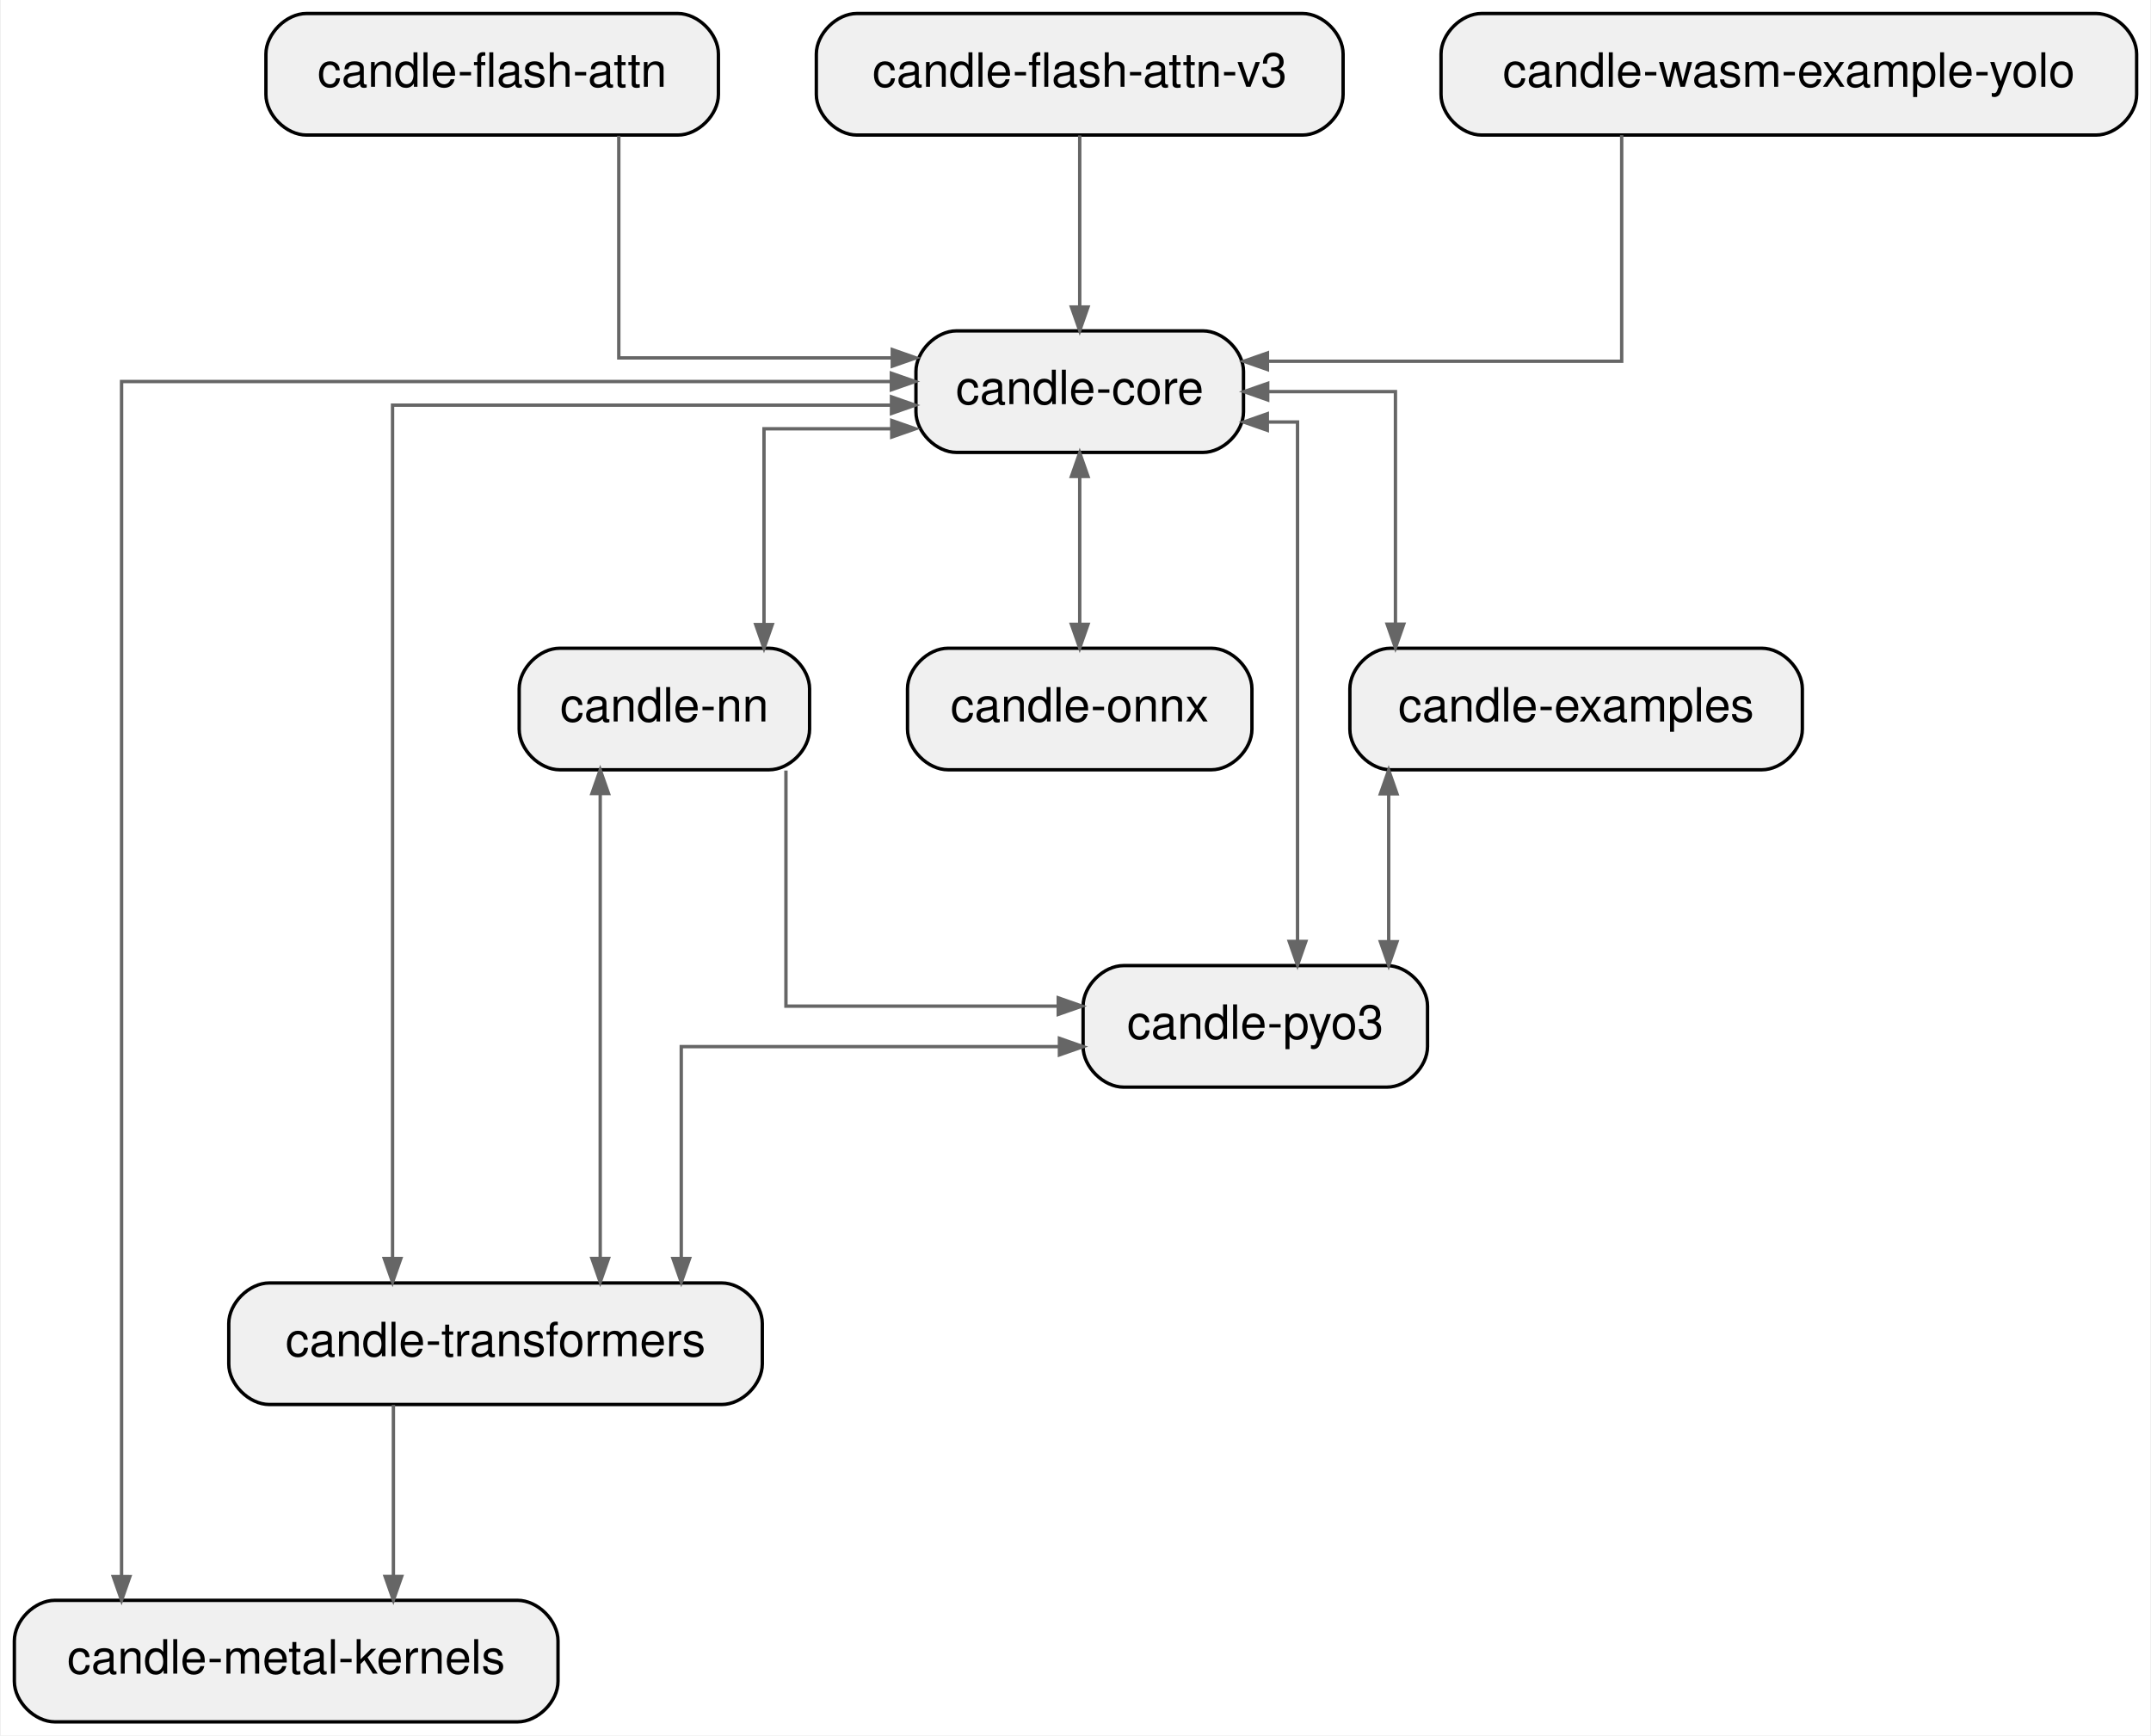
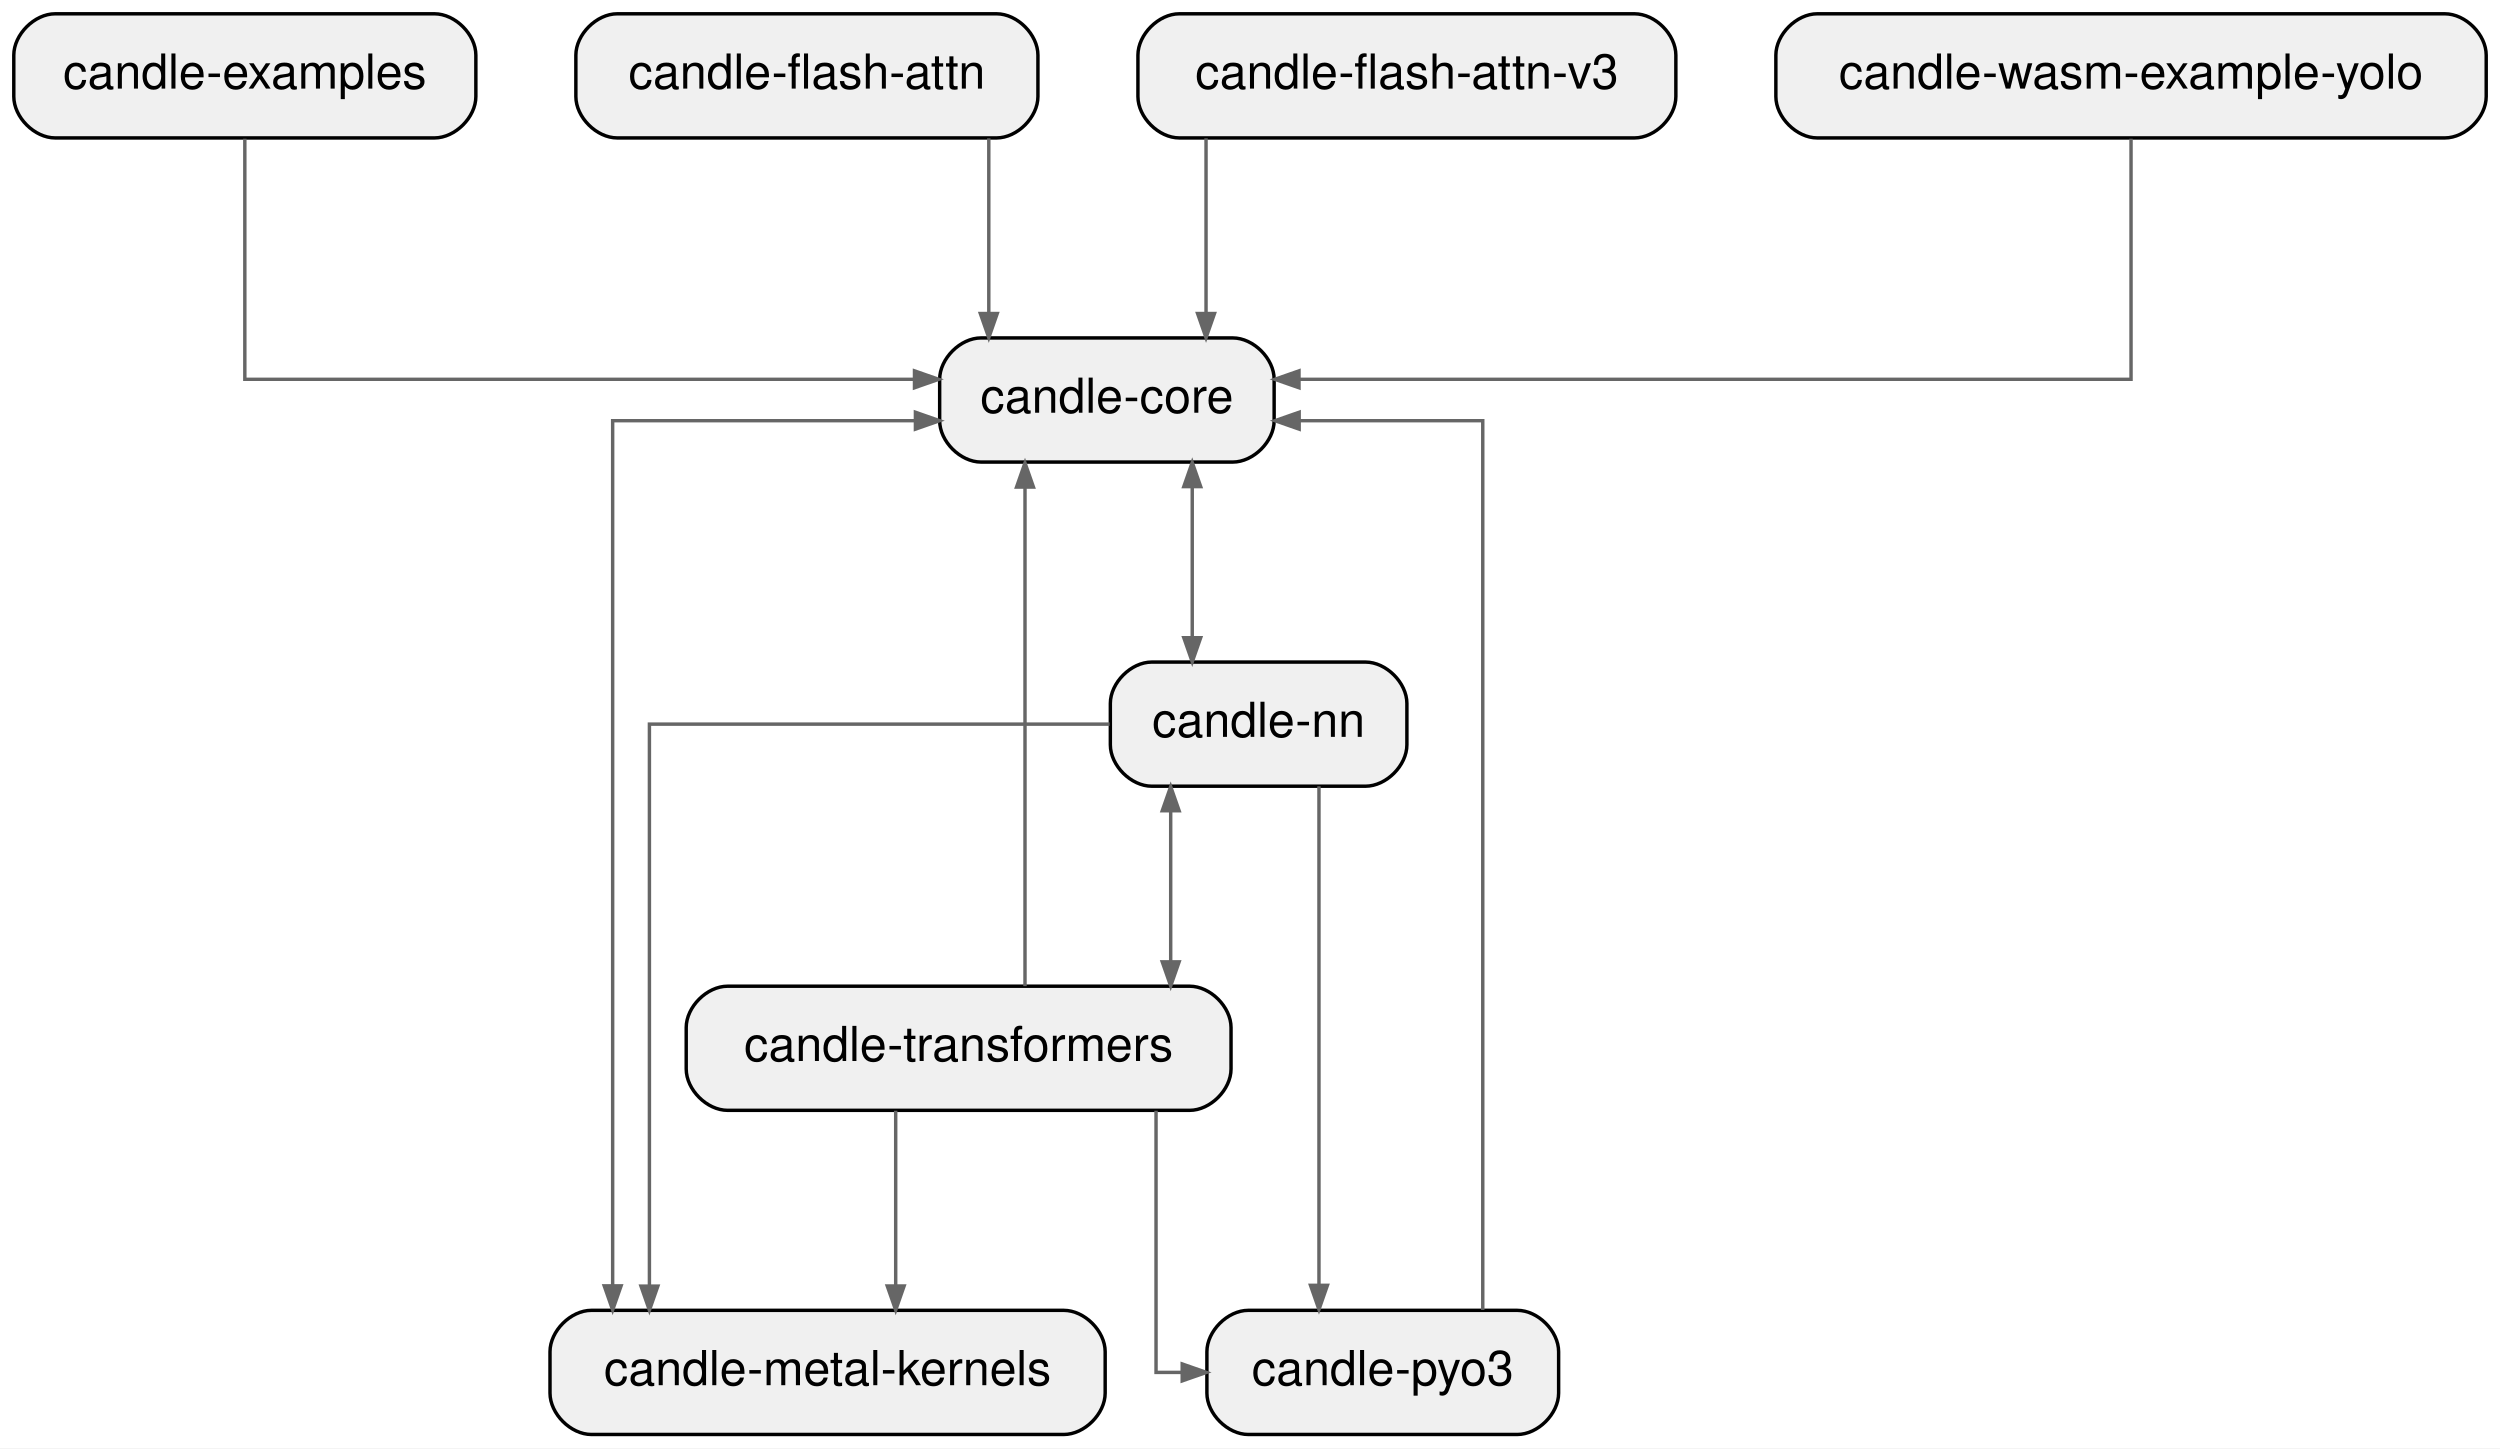
- <svg xmlns="http://www.w3.org/2000/svg" width="637pt" height="514pt" viewBox="0.00 0.00 636.50 514.00">
-   <g id="graph0" class="graph" transform="scale(1 1) rotate(0) translate(4 510)">
-     <polygon fill="white" stroke="transparent" points="-4,4 -4,-510 632.5,-510 632.5,4 -4,4" />
+ <svg xmlns="http://www.w3.org/2000/svg" width="725pt" height="420pt" viewBox="0.00 0.00 725.00 420.00">
+   <g id="graph0" class="graph" transform="scale(1 1) rotate(0) translate(4 416)">
+     <polygon fill="white" stroke="transparent" points="-4,4 -4,-416 721,-416 721,4 -4,4" />
    <g id="node1" class="node">
-       <path fill="#f0f0f0" stroke="black" d="M352,-412C352,-412 279,-412 279,-412 273,-412 267,-406 267,-400 267,-400 267,-388 267,-388 267,-382 273,-376 279,-376 279,-376 352,-376 352,-376 358,-376 364,-382 364,-388 364,-388 364,-400 364,-400 364,-406 358,-412 352,-412" />
-       <text text-anchor="middle" x="315.5" y="-390.3" font-family="Helvetica,sans-Serif" font-size="14.00">candle-core</text>
+       <path fill="#f0f0f0" stroke="black" d="M353.5,-318C353.5,-318 280.5,-318 280.5,-318 274.5,-318 268.5,-312 268.5,-306 268.5,-306 268.5,-294 268.5,-294 268.5,-288 274.5,-282 280.5,-282 280.5,-282 353.5,-282 353.5,-282 359.5,-282 365.5,-288 365.5,-294 365.5,-294 365.5,-306 365.5,-306 365.5,-312 359.5,-318 353.5,-318" />
+       <text text-anchor="middle" x="317" y="-296.3" font-family="Helvetica,sans-Serif" font-size="14.00">candle-core</text>
+     </g>
+     <g id="node5" class="node">
+       <path fill="#f0f0f0" stroke="black" d="M304.5,-36C304.5,-36 167.5,-36 167.5,-36 161.5,-36 155.5,-30 155.5,-24 155.5,-24 155.5,-12 155.5,-12 155.5,-6 161.5,0 167.5,0 167.5,0 304.5,0 304.5,0 310.5,0 316.5,-6 316.5,-12 316.5,-12 316.5,-24 316.5,-24 316.5,-30 310.5,-36 304.5,-36" />
+       <text text-anchor="middle" x="236" y="-14.3" font-family="Helvetica,sans-Serif" font-size="14.00">candle-metal-kernels</text>
+     </g>
+     <g id="edge1" class="edge">
+       <path fill="none" stroke="#666666" d="M261.47,-294C261.47,-294 173.67,-294 173.67,-294 173.67,-294 173.67,-43.11 173.67,-43.11" />
+       <polygon fill="#666666" stroke="#666666" points="261.47,-296.45 268.47,-294 261.47,-291.55 261.47,-296.45" />
+       <polygon fill="#666666" stroke="#666666" points="176.12,-43.11 173.67,-36.11 171.22,-43.11 176.12,-43.11" />
+     </g>
+     <g id="node6" class="node">
+       <path fill="#f0f0f0" stroke="black" d="M392,-224C392,-224 330,-224 330,-224 324,-224 318,-218 318,-212 318,-212 318,-200 318,-200 318,-194 324,-188 330,-188 330,-188 392,-188 392,-188 398,-188 404,-194 404,-200 404,-200 404,-212 404,-212 404,-218 398,-224 392,-224" />
+       <text text-anchor="middle" x="361" y="-202.3" font-family="Helvetica,sans-Serif" font-size="14.00">candle-nn</text>
+     </g>
+     <g id="edge2" class="edge">
+       <path fill="none" stroke="#666666" d="M341.75,-274.88C341.75,-274.88 341.75,-231.07 341.75,-231.07" />
+       <polygon fill="#666666" stroke="#666666" points="344.2,-231.07 341.75,-224.07 339.3,-231.07 344.2,-231.07" />
+       <polygon fill="#666666" stroke="#666666" points="339.3,-274.88 341.75,-281.88 344.2,-274.88 339.3,-274.88" />
    </g>
    <g id="node2" class="node">
-       <path fill="#f0f0f0" stroke="black" d="M517.5,-318C517.5,-318 407.5,-318 407.5,-318 401.5,-318 395.5,-312 395.5,-306 395.5,-306 395.5,-294 395.5,-294 395.5,-288 401.5,-282 407.5,-282 407.5,-282 517.5,-282 517.5,-282 523.5,-282 529.5,-288 529.5,-294 529.5,-294 529.5,-306 529.5,-306 529.5,-312 523.5,-318 517.5,-318" />
-       <text text-anchor="middle" x="462.5" y="-296.3" font-family="Helvetica,sans-Serif" font-size="14.00">candle-examples</text>
-     </g>
-     <g id="edge1" class="edge">
-       <path fill="none" stroke="#666666" d="M371.17,-394C371.17,-394 409,-394 409,-394 409,-394 409,-325.12 409,-325.12" />
-       <polygon fill="#666666" stroke="#666666" points="371.17,-391.55 364.17,-394 371.17,-396.45 371.17,-391.55" />
-       <polygon fill="#666666" stroke="#666666" points="411.45,-325.12 409,-318.12 406.55,-325.12 411.45,-325.12" />
-     </g>
-     <g id="node5" class="node">
-       <path fill="#f0f0f0" stroke="black" d="M149,-36C149,-36 12,-36 12,-36 6,-36 0,-30 0,-24 0,-24 0,-12 0,-12 0,-6 6,0 12,0 12,0 149,0 149,0 155,0 161,-6 161,-12 161,-12 161,-24 161,-24 161,-30 155,-36 149,-36" />
-       <text text-anchor="middle" x="80.5" y="-14.3" font-family="Helvetica,sans-Serif" font-size="14.00">candle-metal-kernels</text>
-     </g>
-     <g id="edge2" class="edge">
-       <path fill="none" stroke="#666666" d="M259.72,-397C259.72,-397 31.75,-397 31.75,-397 31.75,-397 31.75,-43.02 31.75,-43.02" />
-       <polygon fill="#666666" stroke="#666666" points="259.72,-399.45 266.72,-397 259.72,-394.55 259.72,-399.45" />
-       <polygon fill="#666666" stroke="#666666" points="34.2,-43.02 31.75,-36.02 29.3,-43.03 34.2,-43.02" />
-     </g>
-     <g id="node6" class="node">
-       <path fill="#f0f0f0" stroke="black" d="M223.5,-318C223.5,-318 161.5,-318 161.5,-318 155.5,-318 149.5,-312 149.5,-306 149.5,-306 149.5,-294 149.5,-294 149.5,-288 155.5,-282 161.5,-282 161.5,-282 223.5,-282 223.5,-282 229.5,-282 235.5,-288 235.5,-294 235.5,-294 235.5,-306 235.5,-306 235.5,-312 229.5,-318 223.5,-318" />
-       <text text-anchor="middle" x="192.5" y="-296.3" font-family="Helvetica,sans-Serif" font-size="14.00">candle-nn</text>
+       <path fill="#f0f0f0" stroke="black" d="M122,-412C122,-412 12,-412 12,-412 6,-412 0,-406 0,-400 0,-400 0,-388 0,-388 0,-382 6,-376 12,-376 12,-376 122,-376 122,-376 128,-376 134,-382 134,-388 134,-388 134,-400 134,-400 134,-406 128,-412 122,-412" />
+       <text text-anchor="middle" x="67" y="-390.3" font-family="Helvetica,sans-Serif" font-size="14.00">candle-examples</text>
    </g>
    <g id="edge3" class="edge">
-       <path fill="none" stroke="#666666" d="M259.83,-383C259.83,-383 222,-383 222,-383 222,-383 222,-325.01 222,-325.01" />
-       <polygon fill="#666666" stroke="#666666" points="259.83,-385.45 266.83,-383 259.83,-380.55 259.83,-385.45" />
-       <polygon fill="#666666" stroke="#666666" points="224.45,-325.01 222,-318.01 219.55,-325.01 224.45,-325.01" />
+       <path fill="none" stroke="#666666" d="M67,-375.77C67,-349.99 67,-306 67,-306 67,-306 261.2,-306 261.2,-306" />
+       <polygon fill="#666666" stroke="#666666" points="261.2,-308.45 268.2,-306 261.2,-303.55 261.2,-308.45" />
+     </g>
+     <g id="node3" class="node">
+       <path fill="#f0f0f0" stroke="black" d="M285,-412C285,-412 175,-412 175,-412 169,-412 163,-406 163,-400 163,-400 163,-388 163,-388 163,-382 169,-376 175,-376 175,-376 285,-376 285,-376 291,-376 297,-382 297,-388 297,-388 297,-400 297,-400 297,-406 291,-412 285,-412" />
+       <text text-anchor="middle" x="230" y="-390.3" font-family="Helvetica,sans-Serif" font-size="14.00">candle-flash-attn</text>
+     </g>
+     <g id="edge4" class="edge">
+       <path fill="none" stroke="#666666" d="M282.75,-375.88C282.75,-375.88 282.75,-325.07 282.75,-325.07" />
+       <polygon fill="#666666" stroke="#666666" points="285.2,-325.07 282.75,-318.07 280.3,-325.07 285.2,-325.07" />
+     </g>
+     <g id="node4" class="node">
+       <path fill="#f0f0f0" stroke="black" d="M470,-412C470,-412 338,-412 338,-412 332,-412 326,-406 326,-400 326,-400 326,-388 326,-388 326,-382 332,-376 338,-376 338,-376 470,-376 470,-376 476,-376 482,-382 482,-388 482,-388 482,-400 482,-400 482,-406 476,-412 470,-412" />
+       <text text-anchor="middle" x="404" y="-390.3" font-family="Helvetica,sans-Serif" font-size="14.00">candle-flash-attn-v3</text>
+     </g>
+     <g id="edge5" class="edge">
+       <path fill="none" stroke="#666666" d="M345.75,-375.88C345.75,-375.88 345.75,-325.07 345.75,-325.07" />
+       <polygon fill="#666666" stroke="#666666" points="348.2,-325.07 345.75,-318.07 343.3,-325.07 348.2,-325.07" />
+     </g>
+     <g id="edge8" class="edge">
+       <path fill="none" stroke="#666666" d="M317.78,-206C265.48,-206 184.33,-206 184.33,-206 184.33,-206 184.33,-43.03 184.33,-43.03" />
+       <polygon fill="#666666" stroke="#666666" points="186.78,-43.03 184.33,-36.03 181.88,-43.03 186.78,-43.03" />
    </g>
    <g id="node7" class="node">
-       <path fill="#f0f0f0" stroke="black" d="M354.5,-318C354.5,-318 276.5,-318 276.5,-318 270.5,-318 264.5,-312 264.5,-306 264.5,-306 264.5,-294 264.5,-294 264.5,-288 270.5,-282 276.5,-282 276.5,-282 354.5,-282 354.5,-282 360.5,-282 366.5,-288 366.5,-294 366.5,-294 366.5,-306 366.5,-306 366.5,-312 360.5,-318 354.5,-318" />
-       <text text-anchor="middle" x="315.5" y="-296.3" font-family="Helvetica,sans-Serif" font-size="14.00">candle-onnx</text>
+       <path fill="#f0f0f0" stroke="black" d="M436,-36C436,-36 358,-36 358,-36 352,-36 346,-30 346,-24 346,-24 346,-12 346,-12 346,-6 352,0 358,0 358,0 436,0 436,0 442,0 448,-6 448,-12 448,-12 448,-24 448,-24 448,-30 442,-36 436,-36" />
+       <text text-anchor="middle" x="397" y="-14.3" font-family="Helvetica,sans-Serif" font-size="14.00">candle-pyo3</text>
    </g>
-     <g id="edge4" class="edge">
-       <path fill="none" stroke="#666666" d="M315.5,-368.88C315.5,-368.88 315.5,-325.07 315.5,-325.07" />
-       <polygon fill="#666666" stroke="#666666" points="317.95,-325.07 315.5,-318.07 313.05,-325.07 317.95,-325.07" />
-       <polygon fill="#666666" stroke="#666666" points="313.05,-368.88 315.5,-375.88 317.95,-368.88 313.05,-368.88" />
+     <g id="edge9" class="edge">
+       <path fill="none" stroke="#666666" d="M378.5,-187.97C378.5,-187.97 378.5,-43.25 378.5,-43.25" />
+       <polygon fill="#666666" stroke="#666666" points="380.95,-43.25 378.5,-36.25 376.05,-43.25 380.95,-43.25" />
    </g>
    <g id="node8" class="node">
-       <path fill="#f0f0f0" stroke="black" d="M406.5,-224C406.5,-224 328.5,-224 328.5,-224 322.5,-224 316.5,-218 316.5,-212 316.5,-212 316.5,-200 316.5,-200 316.5,-194 322.5,-188 328.5,-188 328.5,-188 406.5,-188 406.5,-188 412.5,-188 418.5,-194 418.5,-200 418.5,-200 418.5,-212 418.5,-212 418.5,-218 412.5,-224 406.5,-224" />
-       <text text-anchor="middle" x="367.5" y="-202.3" font-family="Helvetica,sans-Serif" font-size="14.00">candle-pyo3</text>
+       <path fill="#f0f0f0" stroke="black" d="M341,-130C341,-130 207,-130 207,-130 201,-130 195,-124 195,-118 195,-118 195,-106 195,-106 195,-100 201,-94 207,-94 207,-94 341,-94 341,-94 347,-94 353,-100 353,-106 353,-106 353,-118 353,-118 353,-124 347,-130 341,-130" />
+       <text text-anchor="middle" x="274" y="-108.3" font-family="Helvetica,sans-Serif" font-size="14.00">candle-transformers</text>
    </g>
-     <g id="edge5" class="edge">
-       <path fill="none" stroke="#666666" d="M371.06,-385C371.06,-385 380,-385 380,-385 380,-385 380,-231.15 380,-231.15" />
-       <polygon fill="#666666" stroke="#666666" points="371.06,-382.55 364.06,-385 371.06,-387.45 371.06,-382.55" />
-       <polygon fill="#666666" stroke="#666666" points="382.45,-231.15 380,-224.15 377.55,-231.15 382.45,-231.15" />
+     <g id="edge10" class="edge">
+       <path fill="none" stroke="#666666" d="M335.5,-180.88C335.5,-180.88 335.5,-137.07 335.5,-137.07" />
+       <polygon fill="#666666" stroke="#666666" points="337.95,-137.07 335.5,-130.07 333.05,-137.07 337.95,-137.07" />
+       <polygon fill="#666666" stroke="#666666" points="333.05,-180.88 335.5,-187.88 337.95,-180.88 333.05,-180.88" />
+     </g>
+     <g id="edge11" class="edge">
+       <path fill="none" stroke="#666666" d="M426,-36.11C426,-97.51 426,-294 426,-294 426,-294 372.76,-294 372.76,-294" />
+       <polygon fill="#666666" stroke="#666666" points="372.76,-291.55 365.76,-294 372.76,-296.45 372.76,-291.55" />
+     </g>
+     <g id="edge12" class="edge">
+       <path fill="none" stroke="#666666" d="M293.25,-130.03C293.25,-130.03 293.25,-274.75 293.25,-274.75" />
+       <polygon fill="#666666" stroke="#666666" points="290.8,-274.75 293.25,-281.75 295.7,-274.75 290.8,-274.75" />
+     </g>
+     <g id="edge13" class="edge">
+       <path fill="none" stroke="#666666" d="M255.75,-93.88C255.75,-93.88 255.75,-43.07 255.75,-43.07" />
+       <polygon fill="#666666" stroke="#666666" points="258.2,-43.07 255.75,-36.07 253.3,-43.07 258.2,-43.07" />
+     </g>
+     <g id="edge15" class="edge">
+       <path fill="none" stroke="#666666" d="M331.25,-93.88C331.25,-66.56 331.25,-18 331.25,-18 331.25,-18 338.84,-18 338.84,-18" />
+       <polygon fill="#666666" stroke="#666666" points="338.84,-20.45 345.84,-18 338.84,-15.55 338.84,-20.45" />
    </g>
    <g id="node9" class="node">
-       <path fill="#f0f0f0" stroke="black" d="M209.5,-130C209.5,-130 75.5,-130 75.5,-130 69.5,-130 63.5,-124 63.5,-118 63.5,-118 63.5,-106 63.5,-106 63.5,-100 69.5,-94 75.5,-94 75.5,-94 209.5,-94 209.5,-94 215.5,-94 221.5,-100 221.5,-106 221.5,-106 221.5,-118 221.5,-118 221.5,-124 215.5,-130 209.5,-130" />
-       <text text-anchor="middle" x="142.5" y="-108.3" font-family="Helvetica,sans-Serif" font-size="14.00">candle-transformers</text>
+       <path fill="#f0f0f0" stroke="black" d="M705,-412C705,-412 523,-412 523,-412 517,-412 511,-406 511,-400 511,-400 511,-388 511,-388 511,-382 517,-376 523,-376 523,-376 705,-376 705,-376 711,-376 717,-382 717,-388 717,-388 717,-400 717,-400 717,-406 711,-412 705,-412" />
+       <text text-anchor="middle" x="614" y="-390.3" font-family="Helvetica,sans-Serif" font-size="14.00">candle-wasm-example-yolo</text>
    </g>
-     <g id="edge6" class="edge">
-       <path fill="none" stroke="#666666" d="M259.76,-390C259.76,-390 112,-390 112,-390 112,-390 112,-137.24 112,-137.24" />
-       <polygon fill="#666666" stroke="#666666" points="259.76,-392.45 266.76,-390 259.76,-387.55 259.76,-392.45" />
-       <polygon fill="#666666" stroke="#666666" points="114.45,-137.24 112,-130.24 109.55,-137.24 114.45,-137.24" />
-     </g>
-     <g id="edge7" class="edge">
-       <path fill="none" stroke="#666666" d="M407,-274.88C407,-274.88 407,-231.07 407,-231.07" />
-       <polygon fill="#666666" stroke="#666666" points="409.45,-231.07 407,-224.07 404.55,-231.07 409.45,-231.07" />
-       <polygon fill="#666666" stroke="#666666" points="404.55,-274.88 407,-281.88 409.45,-274.88 404.55,-274.88" />
-     </g>
-     <g id="node3" class="node">
-       <path fill="#f0f0f0" stroke="black" d="M196.5,-506C196.5,-506 86.5,-506 86.5,-506 80.5,-506 74.5,-500 74.5,-494 74.5,-494 74.5,-482 74.5,-482 74.5,-476 80.5,-470 86.5,-470 86.5,-470 196.5,-470 196.5,-470 202.5,-470 208.5,-476 208.5,-482 208.5,-482 208.5,-494 208.5,-494 208.5,-500 202.5,-506 196.5,-506" />
-       <text text-anchor="middle" x="141.5" y="-484.3" font-family="Helvetica,sans-Serif" font-size="14.00">candle-flash-attn</text>
-     </g>
-     <g id="edge8" class="edge">
-       <path fill="none" stroke="#666666" d="M179,-469.77C179,-445.07 179,-404 179,-404 179,-404 259.99,-404 259.99,-404" />
-       <polygon fill="#666666" stroke="#666666" points="259.99,-406.45 266.99,-404 259.99,-401.55 259.99,-406.45" />
-     </g>
-     <g id="node4" class="node">
-       <path fill="#f0f0f0" stroke="black" d="M381.5,-506C381.5,-506 249.5,-506 249.5,-506 243.5,-506 237.5,-500 237.5,-494 237.5,-494 237.5,-482 237.5,-482 237.5,-476 243.5,-470 249.5,-470 249.5,-470 381.5,-470 381.5,-470 387.5,-470 393.5,-476 393.5,-482 393.5,-482 393.5,-494 393.5,-494 393.5,-500 387.5,-506 381.5,-506" />
-       <text text-anchor="middle" x="315.5" y="-484.3" font-family="Helvetica,sans-Serif" font-size="14.00">candle-flash-attn-v3</text>
-     </g>
-     <g id="edge9" class="edge">
-       <path fill="none" stroke="#666666" d="M315.5,-469.88C315.5,-469.88 315.5,-419.07 315.5,-419.07" />
-       <polygon fill="#666666" stroke="#666666" points="317.95,-419.07 315.5,-412.07 313.05,-419.07 317.95,-419.07" />
-     </g>
-     <g id="edge10" class="edge">
-       <path fill="none" stroke="#666666" d="M228.5,-281.77C228.5,-255.99 228.5,-212 228.5,-212 228.5,-212 309.14,-212 309.14,-212" />
-       <polygon fill="#666666" stroke="#666666" points="309.14,-214.45 316.14,-212 309.14,-209.55 309.14,-214.45" />
-     </g>
-     <g id="edge11" class="edge">
-       <path fill="none" stroke="#666666" d="M173.5,-274.97C173.5,-274.97 173.5,-137.25 173.5,-137.25" />
-       <polygon fill="#666666" stroke="#666666" points="175.95,-137.25 173.5,-130.25 171.05,-137.25 175.95,-137.25" />
-       <polygon fill="#666666" stroke="#666666" points="171.05,-274.97 173.5,-281.97 175.95,-274.97 171.05,-274.97" />
-     </g>
-     <g id="edge12" class="edge">
-       <path fill="none" stroke="#666666" d="M309.49,-200C309.49,-200 197.5,-200 197.5,-200 197.5,-200 197.5,-137.23 197.5,-137.23" />
-       <polygon fill="#666666" stroke="#666666" points="309.49,-202.45 316.49,-200 309.49,-197.55 309.49,-202.45" />
-       <polygon fill="#666666" stroke="#666666" points="199.95,-137.23 197.5,-130.23 195.05,-137.23 199.95,-137.23" />
-     </g>
-     <g id="edge13" class="edge">
-       <path fill="none" stroke="#666666" d="M112.25,-93.88C112.25,-93.88 112.25,-43.07 112.25,-43.07" />
-       <polygon fill="#666666" stroke="#666666" points="114.7,-43.07 112.25,-36.07 109.8,-43.07 114.7,-43.07" />
-     </g>
-     <g id="node10" class="node">
-       <path fill="#f0f0f0" stroke="black" d="M616.5,-506C616.5,-506 434.5,-506 434.5,-506 428.5,-506 422.5,-500 422.5,-494 422.5,-494 422.5,-482 422.5,-482 422.5,-476 428.5,-470 434.5,-470 434.5,-470 616.5,-470 616.5,-470 622.5,-470 628.5,-476 628.5,-482 628.5,-482 628.5,-494 628.5,-494 628.5,-500 622.5,-506 616.5,-506" />
-       <text text-anchor="middle" x="525.5" y="-484.3" font-family="Helvetica,sans-Serif" font-size="14.00">candle-wasm-example-yolo</text>
-     </g>
-     <g id="edge14" class="edge">
-       <path fill="none" stroke="#666666" d="M476,-469.97C476,-445.02 476,-403 476,-403 476,-403 371.09,-403 371.09,-403" />
-       <polygon fill="#666666" stroke="#666666" points="371.09,-400.55 364.09,-403 371.09,-405.45 371.09,-400.55" />
+     <g id="edge16" class="edge">
+       <path fill="none" stroke="#666666" d="M614,-375.77C614,-349.99 614,-306 614,-306 614,-306 372.71,-306 372.71,-306" />
+       <polygon fill="#666666" stroke="#666666" points="372.71,-303.55 365.71,-306 372.71,-308.45 372.71,-303.55" />
    </g>
  </g>
</svg>
